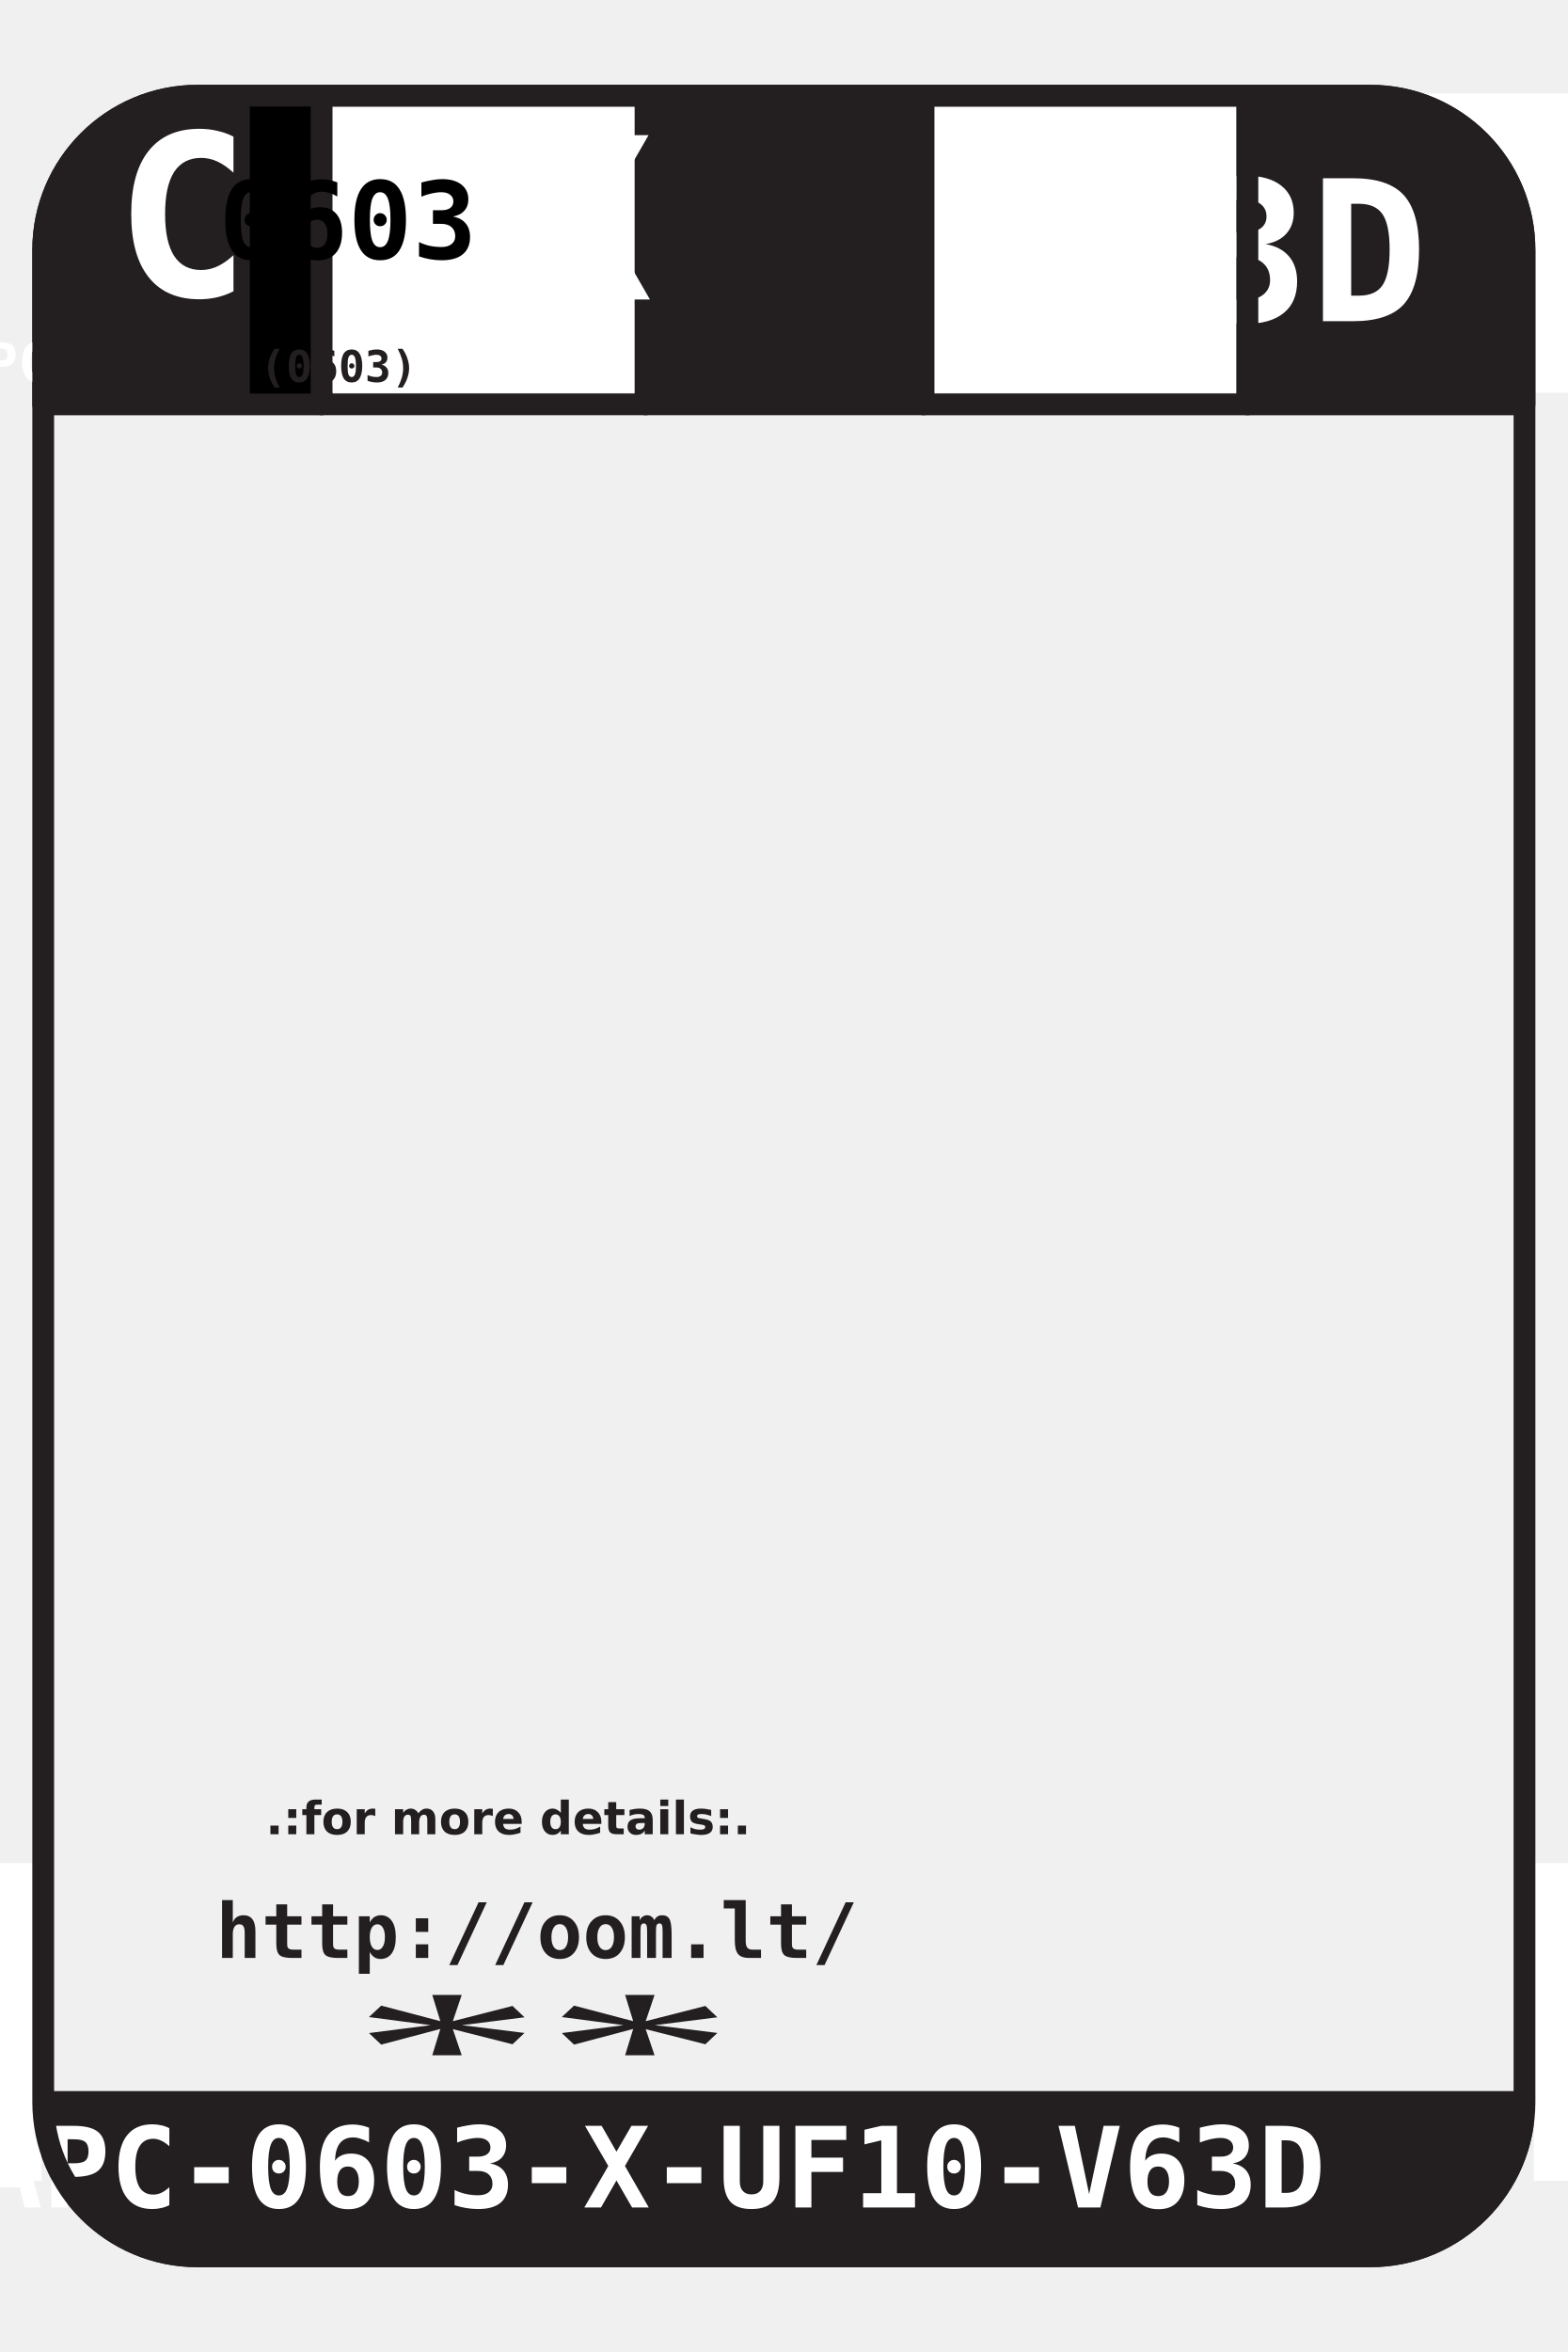
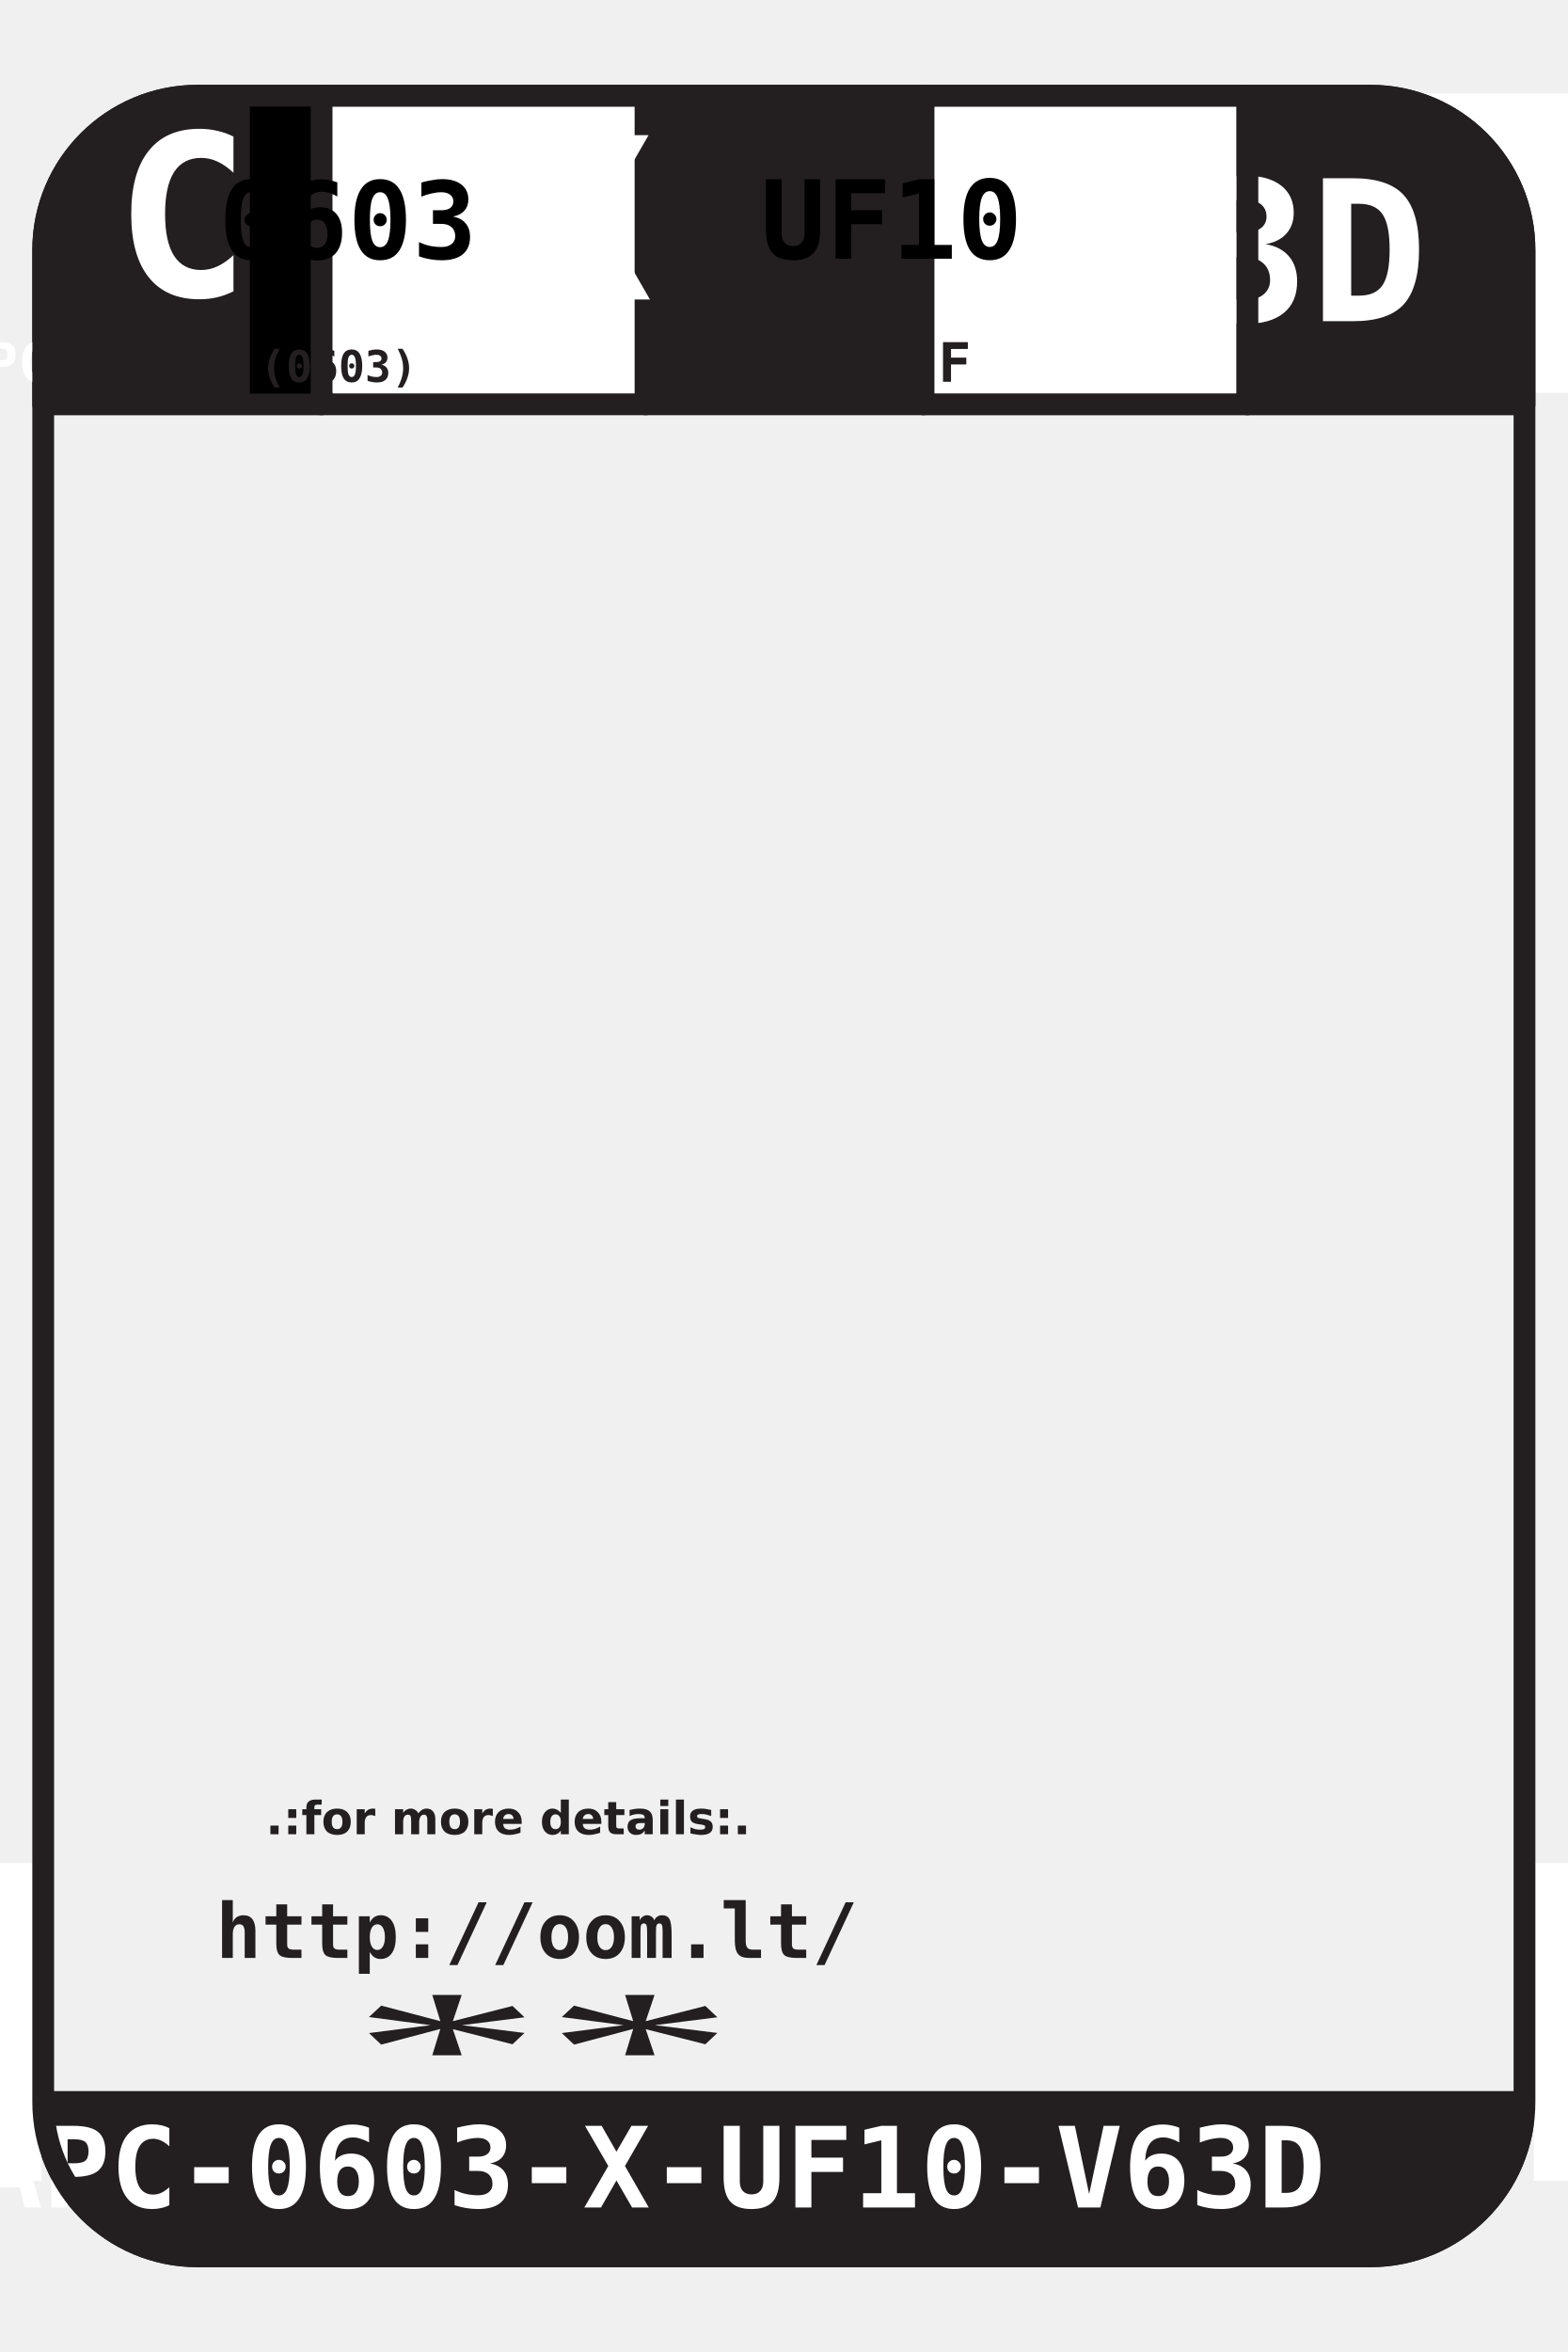
<svg xmlns="http://www.w3.org/2000/svg" xmlns:xlink="http://www.w3.org/1999/xlink" id="svg3419" version="1.1" width="180" height="270" xml:space="preserve">
  <defs id="defs3423" />
  <g id="g3427" transform="matrix(1.25,0,0,-1.25,0,270)">
    <path d="m 29.541,178.866 0,28.346 -11.4,0 c -7.826,0 -14.173,-6.347 -14.173,-14.173 l 0,-14.173 25.573,0 z" style="fill:#231f20;fill-opacity:1;fill-rule:evenodd;stroke:#231f20;stroke-width:2;stroke-linecap:round;stroke-linejoin:round;stroke-miterlimit:22.926;stroke-opacity:1;stroke-dasharray:none" id="path3593" />
    <text transform="scale(1,-1)" id="text3619" x="-214.58" y="-188.813" style="font-style:normal;font-variant:normal;font-weight:bold;font-stretch:normal;text-align:start;text-anchor:start;fill:#ffffff;font-family:DejaVu Sans Mono;-inkscape-font-specification:DejaVu Sans Mono Bold">
      <tspan style="font-size:20.706px;font-style:normal;font-variant:normal;font-weight:bold;font-stretch:normal;text-align:start;writing-mode:lr-tb;text-anchor:start;fill:#ffffff;fill-opacity:1;fill-rule:nonzero;stroke:none;font-family:DejaVu Sans Mono;-inkscape-font-specification:DejaVu Sans Mono Bold" x="10.522" y="-188.813" id="tspan3621">CAPC</tspan>
    </text>
    <rect style="fill:#000000;stroke:none" id="rect3047" width="7.294" height="27.486" x="22.949" y="-207.342" transform="scale(1,-1)" />
    <rect style="fill:#ffffff;stroke:none" id="rect3047-7" width="121.861" height="27.486" x="30.154" y="-207.415" transform="scale(1,-1)" />
    <text transform="scale(1,-1)" id="text3439" x="71.998" y="-326.037" style="text-align:center;text-anchor:middle">
      <tspan style="font-size:6px;font-variant:normal;font-weight:bold;text-align:center;writing-mode:lr-tb;text-anchor:middle;fill:#231f20;fill-opacity:1;fill-rule:nonzero;stroke:none;font-family:Helvetica LT;-inkscape-font-specification:Helvetica LT Bold" id="tspan3441" y="-326.037" x="71.998" />
    </text>
    <text transform="matrix(1,0,0,-1,54.1817,47.5475)" id="text3443" x="17.943" y="0" style="text-anchor:middle;text-align:center">
      <tspan style="font-size:4.201px;font-variant:normal;font-weight:bold;writing-mode:lr-tb;fill:#231f20;fill-opacity:1;fill-rule:nonzero;stroke:none;font-family:DejaVu Sans;-inkscape-font-specification:DejaVu Sans Bold;text-anchor:middle;text-align:center;font-style:normal;font-stretch:normal" x="0" y="0" id="tspan3445">.:for more details:.</tspan>
    </text>
    <text transform="scale(1,-1)" id="text3447" x="56.807" y="-36.191" style="text-align:center;text-anchor:middle">
      <tspan style="font-size:7.001px;font-style:normal;font-variant:normal;font-weight:bold;font-stretch:normal;text-align:center;writing-mode:lr-tb;text-anchor:middle;fill:#231f20;fill-opacity:1;fill-rule:nonzero;stroke:none;font-family:DejaVu Sans Mono;-inkscape-font-specification:DejaVu Sans Mono Bold" x="56.807" y="-36.191" id="tspan3449">http://oom.lt/</tspan>
    </text>
    <text transform="scale(1,-1)" id="text3451" x="86.863" y="-36.191" style="text-align:start;text-anchor:start">
      <tspan style="font-size:11.202px;font-variant:normal;font-weight:bold;text-align:start;writing-mode:lr-tb;text-anchor:start;fill:#231f20;fill-opacity:1;fill-rule:nonzero;stroke:none;font-family:DejaVu Sans Mono;-inkscape-font-specification:DejaVu Sans Mono Bold;font-style:normal;font-stretch:normal" x="86.863" y="-36.191" id="tspan3453" />
    </text>
    <text transform="scale(1.531524,-0.6529443)" id="text3455" x="47.025" y="-35.078" style="font-size:23.13px;text-align:center;text-anchor:middle">
      <tspan style="font-size:23.13px;font-variant:normal;font-weight:normal;text-align:center;writing-mode:lr-tb;text-anchor:middle;fill:#231f20;fill-opacity:1;fill-rule:nonzero;stroke:none;font-family:Free 3 of 9 Extended;-inkscape-font-specification:Free3of9Extended" x="47.025" y="-35.078" id="tspan3457">**</tspan>
    </text>
    <path d="m 140.031,193.039 c 0,7.826 -6.347,14.173 -14.173,14.173 l -11.277,0 0,-28.346 25.451,0 0,14.173 z" style="fill:#231f20;fill-opacity:1;fill-rule:evenodd;stroke:#231f20;stroke-width:2;stroke-linecap:round;stroke-linejoin:round;stroke-miterlimit:22.926;stroke-opacity:1;stroke-dasharray:none" id="path3595" />
    <path d="m 59.305,207.213 25.512,0 0,-28.346 -25.512,0 0,28.346 z" style="fill:#231f20;fill-opacity:1;fill-rule:evenodd;stroke:#231f20;stroke-width:2;stroke-linecap:round;stroke-linejoin:round;stroke-miterlimit:22.926;stroke-opacity:1;stroke-dasharray:none" id="path3597" />
    <text transform="scale(1,-1)" id="text3603" x="127.539" y="-186.501" style="font-style:normal;font-variant:normal;font-weight:bold;font-stretch:normal;text-align:center;text-anchor:middle;fill:#ffffff;font-family:DejaVu Sans Mono;-inkscape-font-specification:DejaVu Sans Mono Bold">
      <tspan style="font-size:18px;font-style:normal;font-variant:normal;font-weight:bold;font-stretch:normal;text-align:center;writing-mode:lr-tb;text-anchor:middle;fill:#ffffff;fill-opacity:1;fill-rule:nonzero;stroke:none;font-family:DejaVu Sans Mono;-inkscape-font-specification:DejaVu Sans Mono Bold" x="127.539" y="-186.501" id="tspan3605">V63D</tspan>
    </text>
    <path d="m 29.541,207.213 29.764,0 0,-28.346 -29.764,0 0,28.346 z" style="fill:none;stroke:#231f20;stroke-width:2;stroke-linecap:round;stroke-linejoin:round;stroke-miterlimit:22.926;stroke-opacity:1;stroke-dasharray:none" id="path3607" />
    <path d="m 84.817,207.212 29.764,0 0,-28.346 -29.764,0 0,28.346 z" style="fill:none;stroke:#231f20;stroke-width:2;stroke-linecap:round;stroke-linejoin:round;stroke-miterlimit:22.926;stroke-opacity:1;stroke-dasharray:none" id="path3609" />
    <text transform="scale(1,-1)" id="text3611" x="44.674" y="-192.239" style="font-size:8.444px;font-style:normal;font-variant:normal;font-weight:bold;font-stretch:normal;text-align:center;text-anchor:middle;fill:#000000;font-family:DejaVu Sans Mono;-inkscape-font-specification:DejaVu Sans Mono Bold">
      <tspan style="font-size:9.851px;font-style:normal;font-variant:normal;font-weight:bold;font-stretch:normal;text-align:center;writing-mode:lr-tb;text-anchor:middle;fill:#000000;fill-opacity:1;fill-rule:nonzero;stroke:none;font-family:DejaVu Sans Mono;-inkscape-font-specification:DejaVu Sans Mono Bold" x="44.674" y="-192.239" id="tspan3613">0603</tspan>
    </text>
    <text transform="scale(1,-1)" id="text3615" x="99.941" y="-192.241" style="font-style:normal;font-variant:normal;font-weight:bold;font-stretch:normal;text-align:center;text-anchor:middle;fill:#000000;font-family:DejaVu Sans Mono;-inkscape-font-specification:DejaVu Sans Mono Bold">
-       <tspan style="font-size:10px;font-style:normal;font-variant:normal;font-weight:bold;font-stretch:normal;text-align:center;writing-mode:lr-tb;text-anchor:middle;fill:#000000;fill-opacity:1;fill-rule:nonzero;stroke:none;font-family:DejaVu Sans Mono;-inkscape-font-specification:DejaVu Sans Mono Bold" x="99.941" y="-192.241" id="tspan3617" />
+       <tspan style="font-size:10px;font-style:normal;font-variant:normal;font-weight:bold;font-stretch:normal;text-align:center;writing-mode:lr-tb;text-anchor:middle;fill:#000000;fill-opacity:1;fill-rule:nonzero;stroke:none;font-family:DejaVu Sans Mono;-inkscape-font-specification:DejaVu Sans Mono Bold" x="99.941" y="-192.241" id="tspan3617">UF10</tspan>
    </text>
    <text transform="scale(1,-1)" id="text3623" x="71.95" y="-180.937" style="font-style:normal;font-variant:normal;font-weight:bold;font-stretch:normal;text-align:center;text-anchor:middle;fill:#ffffff;font-family:DejaVu Sans Mono;-inkscape-font-specification:DejaVu Sans Mono Bold">
      <tspan style="font-size:5px;font-style:normal;font-variant:normal;font-weight:bold;font-stretch:normal;text-align:center;writing-mode:lr-tb;text-anchor:middle;fill:#ffffff;fill-opacity:1;fill-rule:nonzero;stroke:none;font-family:DejaVu Sans Mono;-inkscape-font-specification:DejaVu Sans Mono Bold" x="71.95" y="-180.937" id="tspan3625" />
    </text>
    <text transform="scale(1,-1)" id="text3631" x="44.348" y="-180.937" style="font-style:normal;font-variant:normal;font-weight:bold;font-stretch:normal;text-align:center;text-anchor:middle;font-family:DejaVu Sans Mono;-inkscape-font-specification:DejaVu Sans Mono Bold">
      <tspan style="font-size:4px;font-style:normal;font-variant:normal;font-weight:bold;font-stretch:normal;text-align:center;writing-mode:lr-tb;text-anchor:middle;fill:#231f20;fill-opacity:1;fill-rule:nonzero;stroke:none;font-family:DejaVu Sans Mono;-inkscape-font-specification:DejaVu Sans Mono Bold" x="44.348" y="-180.937" id="tspan3633">SMD (0603)</tspan>
    </text>
    <text transform="scale(1,-1)" id="text3627" x="76.459" y="-188.494" style="font-style:normal;font-variant:normal;font-weight:bold;font-stretch:normal;text-align:center;text-anchor:middle;fill:#ffffff;font-family:DejaVu Sans Mono;-inkscape-font-specification:DejaVu Sans Mono Bold">
      <tspan style="font-size:20.706px;font-style:normal;font-variant:normal;font-weight:bold;font-stretch:normal;text-align:center;writing-mode:lr-tb;text-anchor:middle;fill:#ffffff;fill-opacity:1;fill-rule:nonzero;stroke:none;font-family:DejaVu Sans Mono;-inkscape-font-specification:DejaVu Sans Mono Bold" x="71.808" y="-188.494" id="tspan3629">X</tspan>
    </text>
    <text transform="scale(1,-1)" id="text3635" x="99.728" y="-180.937" style="font-style:normal;font-variant:normal;font-weight:bold;font-stretch:normal;text-align:center;text-anchor:middle;font-family:DejaVu Sans Mono;-inkscape-font-specification:DejaVu Sans Mono Bold">
-       <tspan style="font-size:5px;font-style:normal;font-variant:normal;font-weight:bold;font-stretch:normal;text-align:center;writing-mode:lr-tb;text-anchor:middle;fill:#231f20;fill-opacity:1;fill-rule:nonzero;stroke:none;font-family:DejaVu Sans Mono;-inkscape-font-specification:DejaVu Sans Mono Bold" x="99.728" y="-180.937" id="tspan3637" />
+       <tspan style="font-size:5px;font-style:normal;font-variant:normal;font-weight:bold;font-stretch:normal;text-align:center;writing-mode:lr-tb;text-anchor:middle;fill:#231f20;fill-opacity:1;fill-rule:nonzero;stroke:none;font-family:DejaVu Sans Mono;-inkscape-font-specification:DejaVu Sans Mono Bold" x="99.728" y="-180.937" id="tspan3637">10 uF</tspan>
    </text>
    <path d="m 3.969,22.961 136.063,0" style="fill:none;stroke:#231f20;stroke-opacity:1;stroke-width:0.216;stroke-linecap:butt;stroke-linejoin:miter;stroke-miterlimit:22.926;stroke-dasharray:none" id="path3639" />
    <path d="m 3.969,22.961 136.063,0 0,0 c 0,-7.826 -6.347,-14.173 -14.173,-14.173 l -107.717,0 c -7.826,0 -14.173,6.347 -14.173,14.173 z" style="fill:#231f20;fill-opacity:1;fill-rule:evenodd;stroke:#231f20;stroke-opacity:1;stroke-width:2;stroke-linecap:round;stroke-linejoin:round;stroke-miterlimit:22.926;stroke-dasharray:none" id="path3641" />
    <text transform="scale(1,-1)" id="text3643" x="72.138" y="-13.271" style="font-size:10.302px;text-align:center;text-anchor:middle;-inkscape-font-specification:DejaVu Sans Mono Bold;font-family:DejaVu Sans Mono;font-weight:bold;font-style:normal;font-stretch:normal;font-variant:normal">
      <tspan style="font-size:10.302px;font-variant:normal;font-weight:bold;text-align:center;writing-mode:lr-tb;text-anchor:middle;fill:#ffffff;fill-opacity:1;fill-rule:nonzero;stroke:none;font-family:DejaVu Sans Mono;-inkscape-font-specification:DejaVu Sans Mono Bold;font-style:normal;font-stretch:normal" x="72.138" y="-13.271" id="tspan3645">CAPC-0603-X-UF10-V63D</tspan>
    </text>
    <text xml:space="preserve" style="font-size:40px;font-style:normal;font-weight:bold;text-align:center;line-height:125%;letter-spacing:0px;word-spacing:0px;text-anchor:middle;fill:#000000;fill-opacity:1;stroke:none;font-family:DejaVu Sans Mono;-inkscape-font-specification:DejaVu Sans Mono Bold;font-stretch:normal;font-variant:normal" x="-21.572" y="54.974" id="text3647" transform="matrix(0.8,0,0,-0.8,0,216)">
      <tspan id="tspan3649" x="-16.025" y="54.974"> </tspan>
    </text>
    <text transform="scale(1,-1)" id="text3599" x="16.703" y="-180.937" style="font-style:normal;font-variant:normal;font-weight:bold;font-stretch:normal;text-align:center;text-anchor:middle;fill:#ffffff;font-family:DejaVu Sans Mono;-inkscape-font-specification:DejaVu Sans Mono Bold">
      <tspan style="font-size:5px;font-style:normal;font-variant:normal;font-weight:bold;font-stretch:normal;text-align:center;writing-mode:lr-tb;text-anchor:middle;fill:#ffffff;fill-opacity:1;fill-rule:nonzero;stroke:none;font-family:DejaVu Sans Mono;-inkscape-font-specification:DejaVu Sans Mono Bold" x="16.703" y="-180.937" id="tspan3601">CAPC</tspan>
    </text>
    <flowRoot xml:space="preserve" id="flowRoot3090" style="fill:black;stroke:none;stroke-opacity:1;stroke-width:1px;stroke-linejoin:miter;stroke-linecap:butt;fill-opacity:1;font-family:Sans;font-style:normal;font-weight:bold;font-size:40px;line-height:125%;letter-spacing:0px;word-spacing:0px;-inkscape-font-specification:Sans Bold;text-anchor:middle;text-align:center">
      <flowRegion id="flowRegion3092">
        <rect id="rect3094" width="148.102" height="83.168" x="-110.743" y="91.211" />
      </flowRegion>
      <flowPara id="flowPara3096" />
    </flowRoot>
    <flowRoot xml:space="preserve" id="flowRoot3098" style="font-size:40px;font-style:normal;font-weight:bold;text-align:center;line-height:125%;letter-spacing:0px;word-spacing:0px;text-anchor:middle;fill:#000000;fill-opacity:1;stroke:none;font-family:Sans;-inkscape-font-specification:Sans Bold" transform="matrix(0.8,0,0,-0.8,151.5875,255.685)">
      <flowRegion id="flowRegion3100">
        <rect id="rect3102" width="153.439" height="75.607" x="-176.121" y="101.885" />
      </flowRegion>
-       <flowPara id="flowPara3104" style="font-size:16px;font-style:normal;font-variant:normal;font-weight:bold;font-stretch:normal;font-family:DejaVu Sans;-inkscape-font-specification:DejaVu Sans Bold">SMD (0603) 11 uF Capacitor (Ceramic) 6.3v</flowPara>
+       <flowPara id="flowPara3104" style="font-size:16px;font-style:normal;font-variant:normal;font-weight:bold;font-stretch:normal;font-family:DejaVu Sans;-inkscape-font-specification:DejaVu Sans Bold">SMD (0603) 10 uF Capacitor (Ceramic) 6.3v</flowPara>
    </flowRoot>
    <rect style="fill:#ffffff;stroke:none" id="rect3106" width="4.654" height="29.184" x="140.889" y="-44.908" transform="scale(1,-1)" />
    <use x="0" y="0" xlink:href="#rect3106" id="use3119" transform="translate(-141.732,0)" width="180" height="270" />
    <path d="m 3.969,193.039 c 0,7.826 6.347,14.173 14.173,14.173 l 107.717,0 c 7.826,0 14.173,-6.347 14.173,-14.173 l 0,-170.079 c 0,-7.826 -6.347,-14.173 -14.173,-14.173 l -107.717,0 c -7.826,0 -14.173,6.347 -14.173,14.173 l 0,170.079 z" style="fill:none;stroke:#231f20;stroke-width:2;stroke-linecap:round;stroke-linejoin:round;stroke-miterlimit:22.926;stroke-opacity:1;stroke-dasharray:none" id="path3429" />
  </g>
</svg>
